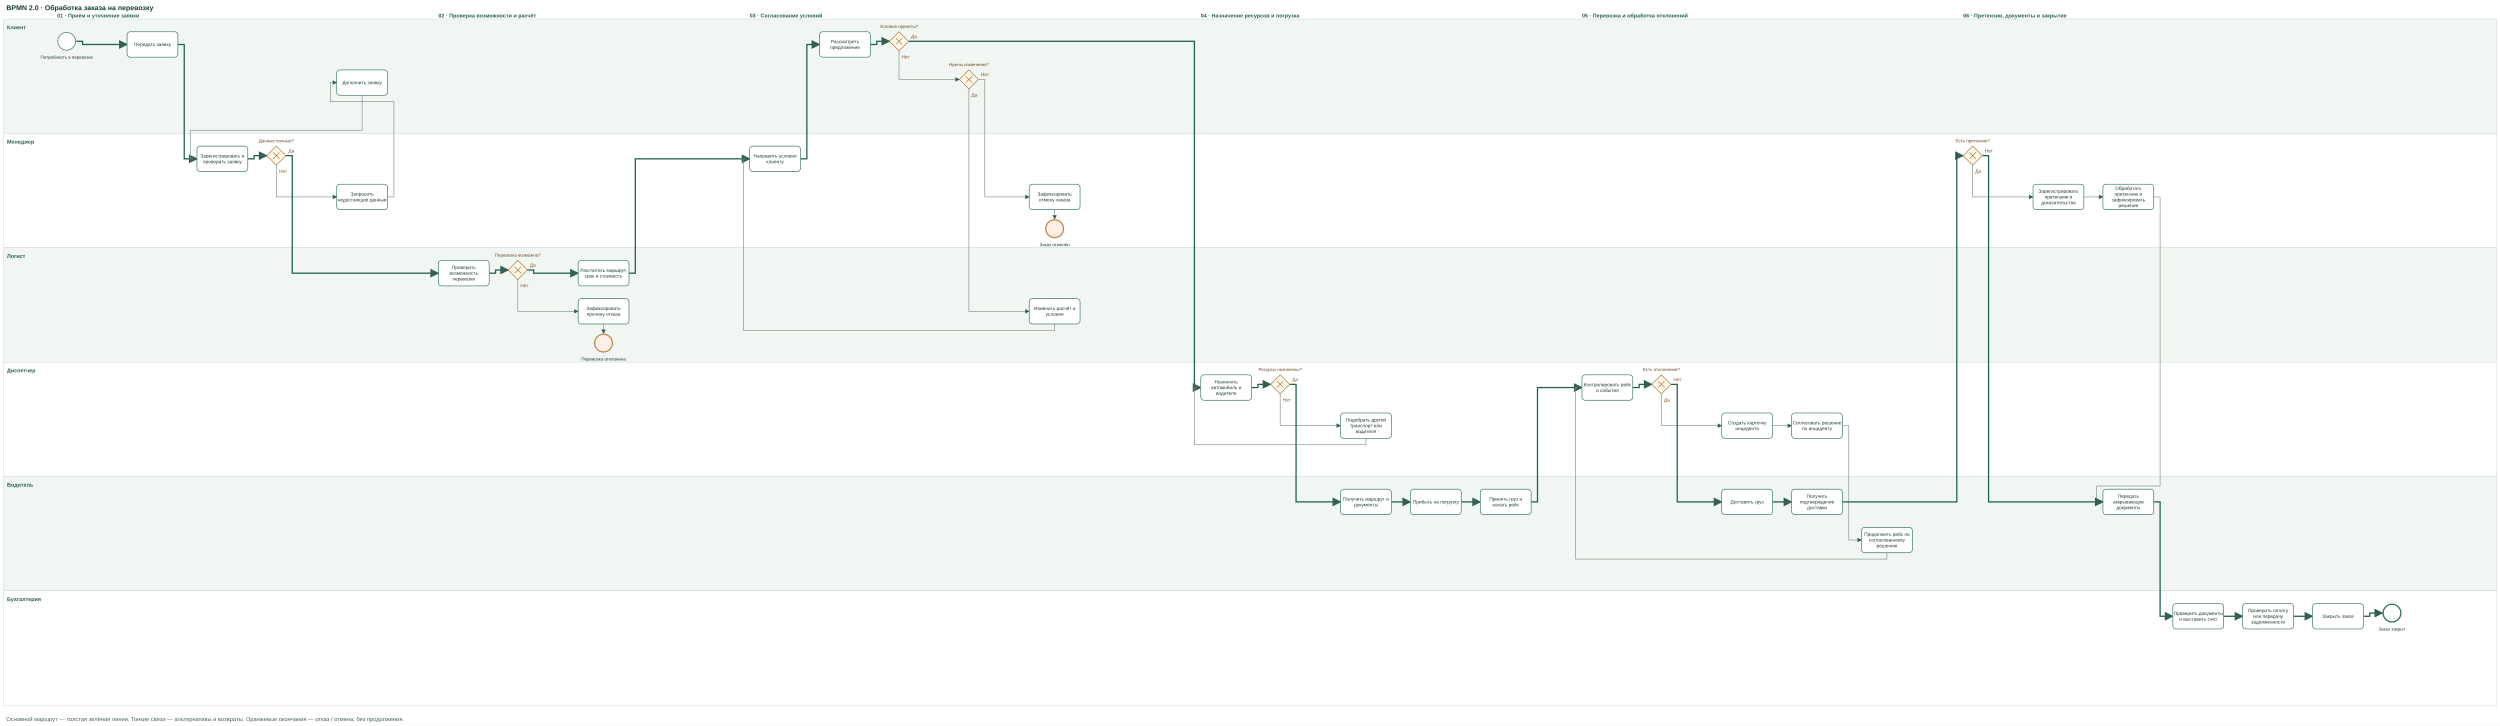
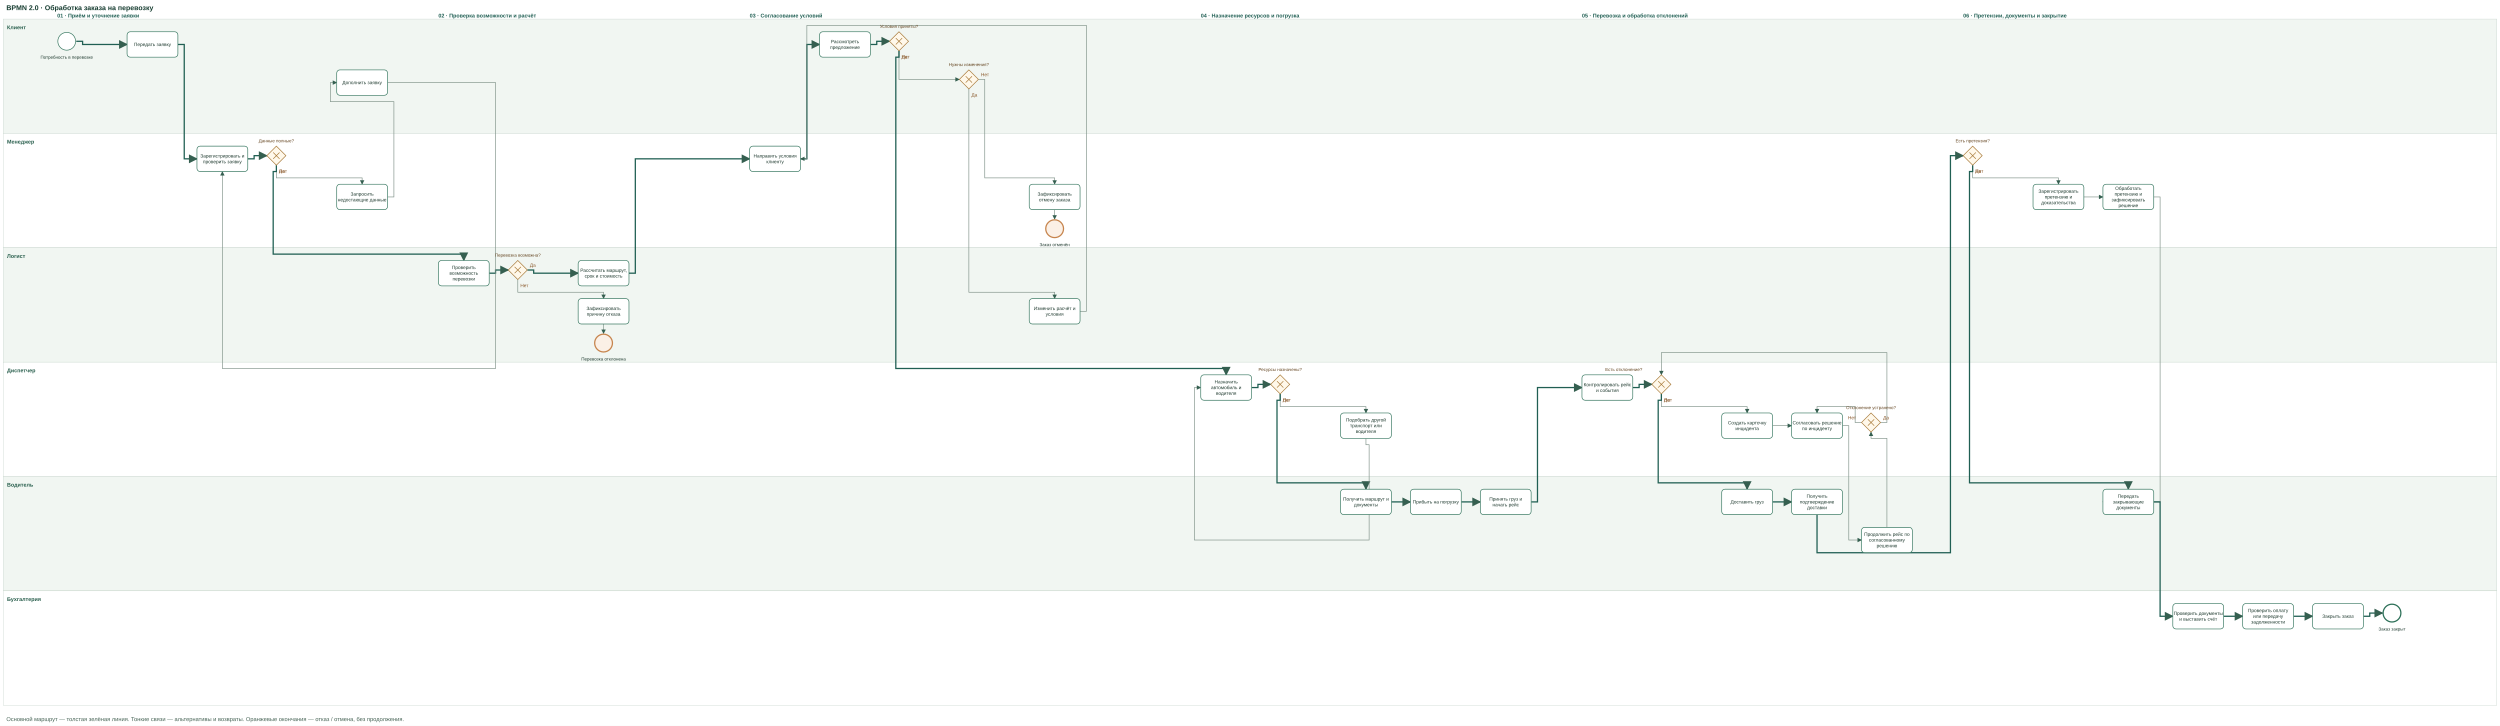
<svg xmlns="http://www.w3.org/2000/svg" width="7870" height="2285" viewBox="0 0 7870 2285" role="img" aria-label="Обработка заказа на перевозку">
  <defs>
    <marker id="arrow" viewBox="0 0 10 10" refX="9" refY="5" markerWidth="7" markerHeight="7" orient="auto">
      <path d="M0 0L10 5L0 10Z" fill="#355f50" />
    </marker>
  </defs>
  <rect width="7870" height="2285" fill="white" />
  <text x="20" y="32" font-family="Arial" font-size="22" font-weight="bold" fill="#173d31">BPMN 2.0 · Обработка заказа на перевозку</text>
  <rect x="10" y="60" width="7850" height="360" fill="#f1f6f2" stroke="#bdcec3" />
  <text x="22" y="92" font-family="Arial" font-size="17" font-weight="bold" fill="#285e4c">Клиент</text>
  <rect x="10" y="420" width="7850" height="360" fill="white" stroke="#bdcec3" />
  <text x="22" y="452" font-family="Arial" font-size="17" font-weight="bold" fill="#285e4c">Менеджер</text>
  <rect x="10" y="780" width="7850" height="360" fill="#f1f6f2" stroke="#bdcec3" />
  <text x="22" y="812" font-family="Arial" font-size="17" font-weight="bold" fill="#285e4c">Логист</text>
  <rect x="10" y="1140" width="7850" height="360" fill="white" stroke="#bdcec3" />
  <text x="22" y="1172" font-family="Arial" font-size="17" font-weight="bold" fill="#285e4c">Диспетчер</text>
  <rect x="10" y="1500" width="7850" height="360" fill="#f1f6f2" stroke="#bdcec3" />
  <text x="22" y="1532" font-family="Arial" font-size="17" font-weight="bold" fill="#285e4c">Водитель</text>
  <rect x="10" y="1860" width="7850" height="360" fill="white" stroke="#bdcec3" />
  <text x="22" y="1892" font-family="Arial" font-size="17" font-weight="bold" fill="#285e4c">Бухгалтерия</text>
  <text x="180" y="55" font-family="Arial" font-size="17" font-weight="bold" fill="#205f53">01 · Приём и уточнение заявки</text>
  <text x="1380" y="55" font-family="Arial" font-size="17" font-weight="bold" fill="#205f53">02 · Проверка возможности и расчёт</text>
  <text x="2360" y="55" font-family="Arial" font-size="17" font-weight="bold" fill="#205f53">03 · Согласование условий</text>
  <text x="3780" y="55" font-family="Arial" font-size="17" font-weight="bold" fill="#205f53">04 · Назначение ресурсов и погрузка</text>
  <text x="4980" y="55" font-family="Arial" font-size="17" font-weight="bold" fill="#205f53">05 · Перевозка и обработка отклонений</text>
  <text x="6180" y="55" font-family="Arial" font-size="17" font-weight="bold" fill="#205f53">06 · Претензии, документы и закрытие</text>
  <text x="20" y="2270" font-family="Arial" font-size="18" fill="#466355">Основной маршрут — толстая зелёная линия. Тонкие связи — альтернативы и возвраты. Оранжевые окончания — отказ / отмена, без продолжения.</text>
  <polyline points="240,130 260,130 260,140 400,140" fill="none" stroke="#205f53" stroke-width="4" marker-end="url(#arrow)" />
  <polyline points="560,140 580,140 580,500 620,500" fill="none" stroke="#205f53" stroke-width="4" marker-end="url(#arrow)" />
  <polyline points="780,500 800,500 800,490 840,490" fill="none" stroke="#205f53" stroke-width="4" marker-end="url(#arrow)" />
  <polyline points="1220,620 1240,620 1240,320 1040,320 1040,260 1060,260" fill="none" stroke="#7c8f86" stroke-width="2" marker-end="url(#arrow)" />
  <polyline points="1540,860 1560,860 1560,850 1600,850" fill="none" stroke="#205f53" stroke-width="4" marker-end="url(#arrow)" />
  <polyline points="1900,1020 1900,1050" fill="none" stroke="#7c8f86" stroke-width="2" marker-end="url(#arrow)" />
  <polyline points="1980,860 2000,860 2000,500 2360,500" fill="none" stroke="#205f53" stroke-width="4" marker-end="url(#arrow)" />
  <polyline points="2520,500 2540,500 2540,140 2580,140" fill="none" stroke="#205f53" stroke-width="4" marker-end="url(#arrow)" />
  <polyline points="2740,140 2760,140 2760,130 2800,130" fill="none" stroke="#205f53" stroke-width="4" marker-end="url(#arrow)" />
  <polyline points="3320,660 3320,690" fill="none" stroke="#7c8f86" stroke-width="2" marker-end="url(#arrow)" />
  <polyline points="3940,1220 3960,1220 3960,1210 4000,1210" fill="none" stroke="#205f53" stroke-width="4" marker-end="url(#arrow)" />
  <polyline points="4380,1580 4440,1580" fill="none" stroke="#205f53" stroke-width="4" marker-end="url(#arrow)" />
  <polyline points="4600,1580 4660,1580" fill="none" stroke="#205f53" stroke-width="4" marker-end="url(#arrow)" />
  <polyline points="4820,1580 4840,1580 4840,1220 4980,1220" fill="none" stroke="#205f53" stroke-width="4" marker-end="url(#arrow)" />
  <polyline points="5140,1220 5160,1220 5160,1210 5200,1210" fill="none" stroke="#205f53" stroke-width="4" marker-end="url(#arrow)" />
  <polyline points="5580,1340 5640,1340" fill="none" stroke="#7c8f86" stroke-width="2" marker-end="url(#arrow)" />
  <polyline points="5800,1340 5820,1340 5820,1700 5860,1700" fill="none" stroke="#7c8f86" stroke-width="2" marker-end="url(#arrow)" />
+   <polyline points="5940,1660 5940,1380 5890,1380 5890,1360" fill="none" stroke="#7c8f86" stroke-width="2" marker-end="url(#arrow)" />
  <polyline points="5580,1580 5640,1580" fill="none" stroke="#205f53" stroke-width="4" marker-end="url(#arrow)" />
-   <polyline points="5800,1580 6160,1580 6160,490 6180,490" fill="none" stroke="#205f53" stroke-width="4" marker-end="url(#arrow)" />
+   <polyline points="5720,1620 5720,1740 6140,1740 6140,490 6180,490" fill="none" stroke="#205f53" stroke-width="4" marker-end="url(#arrow)" />
  <polyline points="6560,620 6620,620" fill="none" stroke="#7c8f86" stroke-width="2" marker-end="url(#arrow)" />
-   <polyline points="6780,620 6800,620 6800,1530 6600,1530 6600,1580 6620,1580" fill="none" stroke="#7c8f86" stroke-width="2" marker-end="url(#arrow)" />
+   <polyline points="6780,620 6800,620 6800,1580 6620,1580" fill="none" stroke="#7c8f86" stroke-width="2" marker-end="url(#arrow)" />
  <polyline points="6780,1580 6800,1580 6800,1940 6840,1940" fill="none" stroke="#205f53" stroke-width="4" marker-end="url(#arrow)" />
  <polyline points="7000,1940 7060,1940" fill="none" stroke="#205f53" stroke-width="4" marker-end="url(#arrow)" />
  <polyline points="7220,1940 7280,1940" fill="none" stroke="#205f53" stroke-width="4" marker-end="url(#arrow)" />
  <polyline points="7440,1940 7460,1940 7460,1930 7500,1930" fill="none" stroke="#205f53" stroke-width="4" marker-end="url(#arrow)" />
-   <polyline points="870,520 870,620 1060,620" fill="none" stroke="#7c8f86" stroke-width="2" marker-end="url(#arrow)" />
+   <polyline points="870,520 870,560 1140,560 1140,580" fill="none" stroke="#7c8f86" stroke-width="2" marker-end="url(#arrow)" />
  <text x="878" y="544" font-family="Arial" font-size="15" fill="#8a592b">Нет</text>
-   <polyline points="900,490 920,490 920,860 1380,860" fill="none" stroke="#205f53" stroke-width="4" marker-end="url(#arrow)" />
-   <text x="908" y="480" font-family="Arial" font-size="15" fill="#8a592b">Да</text>
-   <polyline points="1630,880 1630,980 1820,980" fill="none" stroke="#7c8f86" stroke-width="2" marker-end="url(#arrow)" />
+   <polyline points="870,520 870,540 860,540 860,800 1460,800 1460,820" fill="none" stroke="#205f53" stroke-width="4" marker-end="url(#arrow)" />
+   <text x="878" y="544" font-family="Arial" font-size="15" fill="#8a592b">Да</text>
+   <polyline points="1630,880 1630,920 1900,920 1900,940" fill="none" stroke="#7c8f86" stroke-width="2" marker-end="url(#arrow)" />
  <text x="1638" y="904" font-family="Arial" font-size="15" fill="#8a592b">Нет</text>
  <polyline points="1660,850 1680,850 1680,860 1820,860" fill="none" stroke="#205f53" stroke-width="4" marker-end="url(#arrow)" />
  <text x="1668" y="840" font-family="Arial" font-size="15" fill="#8a592b">Да</text>
  <polyline points="2830,160 2830,250 3020,250" fill="none" stroke="#7c8f86" stroke-width="2" marker-end="url(#arrow)" />
  <text x="2838" y="184" font-family="Arial" font-size="15" fill="#8a592b">Нет</text>
-   <polyline points="2860,130 3760,130 3760,1220 3780,1220" fill="none" stroke="#205f53" stroke-width="4" marker-end="url(#arrow)" />
-   <text x="2868" y="120" font-family="Arial" font-size="15" fill="#8a592b">Да</text>
-   <polyline points="3050,280 3050,980 3240,980" fill="none" stroke="#7c8f86" stroke-width="2" marker-end="url(#arrow)" />
+   <polyline points="2830,160 2830,180 2820,180 2820,1160 3860,1160 3860,1180" fill="none" stroke="#205f53" stroke-width="4" marker-end="url(#arrow)" />
+   <text x="2838" y="184" font-family="Arial" font-size="15" fill="#8a592b">Да</text>
+   <polyline points="3050,280 3050,920 3320,920 3320,940" fill="none" stroke="#7c8f86" stroke-width="2" marker-end="url(#arrow)" />
  <text x="3058" y="304" font-family="Arial" font-size="15" fill="#8a592b">Да</text>
-   <polyline points="3080,250 3100,250 3100,620 3240,620" fill="none" stroke="#7c8f86" stroke-width="2" marker-end="url(#arrow)" />
+   <polyline points="3080,250 3100,250 3100,560 3320,560 3320,580" fill="none" stroke="#7c8f86" stroke-width="2" marker-end="url(#arrow)" />
  <text x="3088" y="240" font-family="Arial" font-size="15" fill="#8a592b">Нет</text>
-   <polyline points="4030,1240 4030,1340 4220,1340" fill="none" stroke="#7c8f86" stroke-width="2" marker-end="url(#arrow)" />
+   <polyline points="4030,1240 4030,1280 4300,1280 4300,1300" fill="none" stroke="#7c8f86" stroke-width="2" marker-end="url(#arrow)" />
  <text x="4038" y="1264" font-family="Arial" font-size="15" fill="#8a592b">Нет</text>
-   <polyline points="4060,1210 4080,1210 4080,1580 4220,1580" fill="none" stroke="#205f53" stroke-width="4" marker-end="url(#arrow)" />
-   <text x="4068" y="1200" font-family="Arial" font-size="15" fill="#8a592b">Да</text>
-   <polyline points="5230,1240 5230,1340 5420,1340" fill="none" stroke="#7c8f86" stroke-width="2" marker-end="url(#arrow)" />
+   <polyline points="4030,1240 4030,1260 4020,1260 4020,1520 4300,1520 4300,1540" fill="none" stroke="#205f53" stroke-width="4" marker-end="url(#arrow)" />
+   <text x="4038" y="1264" font-family="Arial" font-size="15" fill="#8a592b">Да</text>
+   <polyline points="5230,1240 5230,1280 5500,1280 5500,1300" fill="none" stroke="#7c8f86" stroke-width="2" marker-end="url(#arrow)" />
  <text x="5238" y="1264" font-family="Arial" font-size="15" fill="#8a592b">Да</text>
-   <polyline points="5260,1210 5280,1210 5280,1580 5420,1580" fill="none" stroke="#205f53" stroke-width="4" marker-end="url(#arrow)" />
-   <text x="5268" y="1200" font-family="Arial" font-size="15" fill="#8a592b">Нет</text>
-   <polyline points="6210,520 6210,620 6400,620" fill="none" stroke="#7c8f86" stroke-width="2" marker-end="url(#arrow)" />
+   <polyline points="5230,1240 5230,1260 5220,1260 5220,1520 5500,1520 5500,1540" fill="none" stroke="#205f53" stroke-width="4" marker-end="url(#arrow)" />
+   <text x="5238" y="1264" font-family="Arial" font-size="15" fill="#8a592b">Нет</text>
+   <polyline points="5860,1330 5840,1330 5840,1280 5720,1280 5720,1300" fill="none" stroke="#7c8f86" stroke-width="2" marker-end="url(#arrow)" />
+   <text x="5830" y="1320" text-anchor="middle" font-family="Arial" font-size="15" fill="#8a592b">Нет</text>
+   <polyline points="6210,520 6210,560 6480,560 6480,580" fill="none" stroke="#7c8f86" stroke-width="2" marker-end="url(#arrow)" />
  <text x="6218" y="544" font-family="Arial" font-size="15" fill="#8a592b">Да</text>
-   <polyline points="6240,490 6260,490 6260,1580 6620,1580" fill="none" stroke="#205f53" stroke-width="4" marker-end="url(#arrow)" />
-   <text x="6248" y="480" font-family="Arial" font-size="15" fill="#8a592b">Нет</text>
-   <polyline points="1140,300 1140,410 600,410 600,500 620,500" fill="none" stroke="#7c8f86" stroke-width="2" marker-end="url(#arrow)" />
-   <polyline points="3320,1020 3320,1040 2340,1040 2340,500 2360,500" fill="none" stroke="#7c8f86" stroke-width="2" marker-end="url(#arrow)" />
-   <polyline points="4300,1380 4300,1400 3760,1400 3760,1220 3780,1220" fill="none" stroke="#7c8f86" stroke-width="2" marker-end="url(#arrow)" />
-   <polyline points="5940,1740 5940,1760 4960,1760 4960,1220 4980,1220" fill="none" stroke="#7c8f86" stroke-width="2" marker-end="url(#arrow)" />
+   <polyline points="6210,520 6210,540 6200,540 6200,1520 6700,1520 6700,1540" fill="none" stroke="#205f53" stroke-width="4" marker-end="url(#arrow)" />
+   <text x="6218" y="544" font-family="Arial" font-size="15" fill="#8a592b">Нет</text>
+   <polyline points="5920,1330 5940,1330 5940,1110 5230,1110 5230,1180" fill="none" stroke="#7c8f86" stroke-width="2" marker-end="url(#arrow)" />
+   <text x="5928" y="1320" font-family="Arial" font-size="15" fill="#8a592b">Да</text>
+   <polyline points="1220,260 1560,260 1560,1160 700,1160 700,540" fill="none" stroke="#7c8f86" stroke-width="2" marker-end="url(#arrow)" />
+   <polyline points="3400,980 3420,980 3420,80 2540,80 2540,500 2520,500" fill="none" stroke="#7c8f86" stroke-width="2" marker-end="url(#arrow)" />
+   <polyline points="4300,1380 4300,1400 4310,1400 4310,1700 3760,1700 3760,1220 3780,1220" fill="none" stroke="#7c8f86" stroke-width="2" marker-end="url(#arrow)" />
  <circle cx="210" cy="130" r="28" fill="white" stroke="#2d7058" stroke-width="2" />
  <text x="210" y="185" text-anchor="middle" font-family="Arial" font-size="14" fill="#203b30">Потребность в перевозке</text>
  <rect x="400" y="100" width="160" height="80" rx="10" fill="white" stroke="#2d7058" stroke-width="2" />
  <text x="480.0" y="145.0" text-anchor="middle" font-family="Arial" font-size="15" fill="#203b30">Передать заявку</text>
  <rect x="620" y="460" width="160" height="80" rx="10" fill="white" stroke="#2d7058" stroke-width="2" />
  <text x="700.0" y="496.0" text-anchor="middle" font-family="Arial" font-size="15" fill="#203b30">Зарегистрировать и</text>
  <text x="700.0" y="514.0" text-anchor="middle" font-family="Arial" font-size="15" fill="#203b30">проверить заявку</text>
  <path d="M870 460l30 30-30 30-30-30Z" fill="#fff8ea" stroke="#a57532" stroke-width="2" />
  <path d="M860 480l20 20m0-20-20 20" stroke="#a57532" stroke-width="2" />
  <text x="870" y="448" text-anchor="middle" font-family="Arial" font-size="14" fill="#664723">Данные полные?</text>
  <rect x="1060" y="580" width="160" height="80" rx="10" fill="white" stroke="#2d7058" stroke-width="2" />
  <text x="1140.0" y="616.0" text-anchor="middle" font-family="Arial" font-size="15" fill="#203b30">Запросить</text>
  <text x="1140.0" y="634.0" text-anchor="middle" font-family="Arial" font-size="15" fill="#203b30">недостающие данные</text>
  <rect x="1060" y="220" width="160" height="80" rx="10" fill="white" stroke="#2d7058" stroke-width="2" />
  <text x="1140.0" y="265.0" text-anchor="middle" font-family="Arial" font-size="15" fill="#203b30">Дополнить заявку</text>
  <rect x="1380" y="820" width="160" height="80" rx="10" fill="white" stroke="#2d7058" stroke-width="2" />
  <text x="1460.0" y="847.0" text-anchor="middle" font-family="Arial" font-size="15" fill="#203b30">Проверить</text>
  <text x="1460.0" y="865.0" text-anchor="middle" font-family="Arial" font-size="15" fill="#203b30">возможность</text>
  <text x="1460.0" y="883.0" text-anchor="middle" font-family="Arial" font-size="15" fill="#203b30">перевозки</text>
  <path d="M1630 820l30 30-30 30-30-30Z" fill="#fff8ea" stroke="#a57532" stroke-width="2" />
  <path d="M1620 840l20 20m0-20-20 20" stroke="#a57532" stroke-width="2" />
  <text x="1630" y="808" text-anchor="middle" font-family="Arial" font-size="14" fill="#664723">Перевозка возможна?</text>
  <rect x="1820" y="820" width="160" height="80" rx="10" fill="white" stroke="#2d7058" stroke-width="2" />
  <text x="1900.0" y="856.0" text-anchor="middle" font-family="Arial" font-size="15" fill="#203b30">Рассчитать маршрут,</text>
  <text x="1900.0" y="874.0" text-anchor="middle" font-family="Arial" font-size="15" fill="#203b30">срок и стоимость</text>
  <rect x="1820" y="940" width="160" height="80" rx="10" fill="white" stroke="#2d7058" stroke-width="2" />
  <text x="1900.0" y="976.0" text-anchor="middle" font-family="Arial" font-size="15" fill="#203b30">Зафиксировать</text>
  <text x="1900.0" y="994.0" text-anchor="middle" font-family="Arial" font-size="15" fill="#203b30">причину отказа</text>
  <circle cx="1900" cy="1080" r="28" fill="#fbf0e6" stroke="#c6844d" stroke-width="4" />
  <text x="1900" y="1135" text-anchor="middle" font-family="Arial" font-size="14" fill="#203b30">Перевозка отклонена</text>
  <rect x="2360" y="460" width="160" height="80" rx="10" fill="white" stroke="#2d7058" stroke-width="2" />
  <text x="2440.0" y="496.0" text-anchor="middle" font-family="Arial" font-size="15" fill="#203b30">Направить условия</text>
  <text x="2440.0" y="514.0" text-anchor="middle" font-family="Arial" font-size="15" fill="#203b30">клиенту</text>
  <rect x="2580" y="100" width="160" height="80" rx="10" fill="white" stroke="#2d7058" stroke-width="2" />
  <text x="2660.0" y="136.0" text-anchor="middle" font-family="Arial" font-size="15" fill="#203b30">Рассмотреть</text>
  <text x="2660.0" y="154.0" text-anchor="middle" font-family="Arial" font-size="15" fill="#203b30">предложение</text>
  <path d="M2830 100l30 30-30 30-30-30Z" fill="#fff8ea" stroke="#a57532" stroke-width="2" />
  <path d="M2820 120l20 20m0-20-20 20" stroke="#a57532" stroke-width="2" />
  <text x="2830" y="88" text-anchor="middle" font-family="Arial" font-size="14" fill="#664723">Условия приняты?</text>
  <path d="M3050 220l30 30-30 30-30-30Z" fill="#fff8ea" stroke="#a57532" stroke-width="2" />
  <path d="M3040 240l20 20m0-20-20 20" stroke="#a57532" stroke-width="2" />
  <text x="3050" y="208" text-anchor="middle" font-family="Arial" font-size="14" fill="#664723">Нужны изменения?</text>
  <rect x="3240" y="940" width="160" height="80" rx="10" fill="white" stroke="#2d7058" stroke-width="2" />
  <text x="3320.0" y="976.0" text-anchor="middle" font-family="Arial" font-size="15" fill="#203b30">Изменить расчёт и</text>
  <text x="3320.0" y="994.0" text-anchor="middle" font-family="Arial" font-size="15" fill="#203b30">условия</text>
  <rect x="3240" y="580" width="160" height="80" rx="10" fill="white" stroke="#2d7058" stroke-width="2" />
  <text x="3320.0" y="616.0" text-anchor="middle" font-family="Arial" font-size="15" fill="#203b30">Зафиксировать</text>
  <text x="3320.0" y="634.0" text-anchor="middle" font-family="Arial" font-size="15" fill="#203b30">отмену заказа</text>
  <circle cx="3320" cy="720" r="28" fill="#fbf0e6" stroke="#c6844d" stroke-width="4" />
  <text x="3320" y="775" text-anchor="middle" font-family="Arial" font-size="14" fill="#203b30">Заказ отменён</text>
  <rect x="3780" y="1180" width="160" height="80" rx="10" fill="white" stroke="#2d7058" stroke-width="2" />
  <text x="3860.0" y="1207.0" text-anchor="middle" font-family="Arial" font-size="15" fill="#203b30">Назначить</text>
  <text x="3860.0" y="1225.0" text-anchor="middle" font-family="Arial" font-size="15" fill="#203b30">автомобиль и</text>
  <text x="3860.0" y="1243.0" text-anchor="middle" font-family="Arial" font-size="15" fill="#203b30">водителя</text>
  <path d="M4030 1180l30 30-30 30-30-30Z" fill="#fff8ea" stroke="#a57532" stroke-width="2" />
  <path d="M4020 1200l20 20m0-20-20 20" stroke="#a57532" stroke-width="2" />
  <text x="4030" y="1168" text-anchor="middle" font-family="Arial" font-size="14" fill="#664723">Ресурсы назначены?</text>
  <rect x="4220" y="1300" width="160" height="80" rx="10" fill="white" stroke="#2d7058" stroke-width="2" />
  <text x="4300.0" y="1327.0" text-anchor="middle" font-family="Arial" font-size="15" fill="#203b30">Подобрать другой</text>
  <text x="4300.0" y="1345.0" text-anchor="middle" font-family="Arial" font-size="15" fill="#203b30">транспорт или</text>
  <text x="4300.0" y="1363.0" text-anchor="middle" font-family="Arial" font-size="15" fill="#203b30">водителя</text>
  <rect x="4220" y="1540" width="160" height="80" rx="10" fill="white" stroke="#2d7058" stroke-width="2" />
  <text x="4300.0" y="1576.0" text-anchor="middle" font-family="Arial" font-size="15" fill="#203b30">Получить маршрут и</text>
  <text x="4300.0" y="1594.0" text-anchor="middle" font-family="Arial" font-size="15" fill="#203b30">документы</text>
  <rect x="4440" y="1540" width="160" height="80" rx="10" fill="white" stroke="#2d7058" stroke-width="2" />
  <text x="4520.0" y="1585.0" text-anchor="middle" font-family="Arial" font-size="15" fill="#203b30">Прибыть на погрузку</text>
  <rect x="4660" y="1540" width="160" height="80" rx="10" fill="white" stroke="#2d7058" stroke-width="2" />
  <text x="4740.0" y="1576.0" text-anchor="middle" font-family="Arial" font-size="15" fill="#203b30">Принять груз и</text>
  <text x="4740.0" y="1594.0" text-anchor="middle" font-family="Arial" font-size="15" fill="#203b30">начать рейс</text>
  <rect x="4980" y="1180" width="160" height="80" rx="10" fill="white" stroke="#2d7058" stroke-width="2" />
  <text x="5060.0" y="1216.0" text-anchor="middle" font-family="Arial" font-size="15" fill="#203b30">Контролировать рейс</text>
  <text x="5060.0" y="1234.0" text-anchor="middle" font-family="Arial" font-size="15" fill="#203b30">и события</text>
  <path d="M5230 1180l30 30-30 30-30-30Z" fill="#fff8ea" stroke="#a57532" stroke-width="2" />
  <path d="M5220 1200l20 20m0-20-20 20" stroke="#a57532" stroke-width="2" />
-   <text x="5230" y="1168" text-anchor="middle" font-family="Arial" font-size="14" fill="#664723">Есть отклонение?</text>
+   <text x="5170" y="1168" text-anchor="end" font-family="Arial" font-size="14" fill="#664723">Есть отклонение?</text>
  <rect x="5420" y="1300" width="160" height="80" rx="10" fill="white" stroke="#2d7058" stroke-width="2" />
  <text x="5500.0" y="1336.0" text-anchor="middle" font-family="Arial" font-size="15" fill="#203b30">Создать карточку</text>
  <text x="5500.0" y="1354.0" text-anchor="middle" font-family="Arial" font-size="15" fill="#203b30">инцидента</text>
  <rect x="5640" y="1300" width="160" height="80" rx="10" fill="white" stroke="#2d7058" stroke-width="2" />
  <text x="5720.0" y="1336.0" text-anchor="middle" font-family="Arial" font-size="15" fill="#203b30">Согласовать решение</text>
  <text x="5720.0" y="1354.0" text-anchor="middle" font-family="Arial" font-size="15" fill="#203b30">по инциденту</text>
  <rect x="5860" y="1660" width="160" height="80" rx="10" fill="white" stroke="#2d7058" stroke-width="2" />
  <text x="5940.0" y="1687.0" text-anchor="middle" font-family="Arial" font-size="15" fill="#203b30">Продолжить рейс по</text>
  <text x="5940.0" y="1705.0" text-anchor="middle" font-family="Arial" font-size="15" fill="#203b30">согласованному</text>
  <text x="5940.0" y="1723.0" text-anchor="middle" font-family="Arial" font-size="15" fill="#203b30">решению</text>
+   <path d="M5890 1300l30 30-30 30-30-30Z" fill="#fff8ea" stroke="#a57532" stroke-width="2" />
+   <path d="M5880 1320l20 20m0-20-20 20" stroke="#a57532" stroke-width="2" />
+   <text x="5890" y="1288" text-anchor="middle" font-family="Arial" font-size="14" fill="#664723">Отклонение устранено?</text>
  <rect x="5420" y="1540" width="160" height="80" rx="10" fill="white" stroke="#2d7058" stroke-width="2" />
  <text x="5500.0" y="1585.0" text-anchor="middle" font-family="Arial" font-size="15" fill="#203b30">Доставить груз</text>
  <rect x="5640" y="1540" width="160" height="80" rx="10" fill="white" stroke="#2d7058" stroke-width="2" />
  <text x="5720.0" y="1567.0" text-anchor="middle" font-family="Arial" font-size="15" fill="#203b30">Получить</text>
  <text x="5720.0" y="1585.0" text-anchor="middle" font-family="Arial" font-size="15" fill="#203b30">подтверждение</text>
  <text x="5720.0" y="1603.0" text-anchor="middle" font-family="Arial" font-size="15" fill="#203b30">доставки</text>
  <path d="M6210 460l30 30-30 30-30-30Z" fill="#fff8ea" stroke="#a57532" stroke-width="2" />
  <path d="M6200 480l20 20m0-20-20 20" stroke="#a57532" stroke-width="2" />
  <text x="6210" y="448" text-anchor="middle" font-family="Arial" font-size="14" fill="#664723">Есть претензия?</text>
  <rect x="6400" y="580" width="160" height="80" rx="10" fill="white" stroke="#2d7058" stroke-width="2" />
  <text x="6480.0" y="607.0" text-anchor="middle" font-family="Arial" font-size="15" fill="#203b30">Зарегистрировать</text>
  <text x="6480.0" y="625.0" text-anchor="middle" font-family="Arial" font-size="15" fill="#203b30">претензию и</text>
  <text x="6480.0" y="643.0" text-anchor="middle" font-family="Arial" font-size="15" fill="#203b30">доказательства</text>
  <rect x="6620" y="580" width="160" height="80" rx="10" fill="white" stroke="#2d7058" stroke-width="2" />
  <text x="6700.0" y="598.0" text-anchor="middle" font-family="Arial" font-size="15" fill="#203b30">Обработать</text>
  <text x="6700.0" y="616.0" text-anchor="middle" font-family="Arial" font-size="15" fill="#203b30">претензию и</text>
  <text x="6700.0" y="634.0" text-anchor="middle" font-family="Arial" font-size="15" fill="#203b30">зафиксировать</text>
  <text x="6700.0" y="652.0" text-anchor="middle" font-family="Arial" font-size="15" fill="#203b30">решение</text>
  <rect x="6620" y="1540" width="160" height="80" rx="10" fill="white" stroke="#2d7058" stroke-width="2" />
  <text x="6700.0" y="1567.0" text-anchor="middle" font-family="Arial" font-size="15" fill="#203b30">Передать</text>
  <text x="6700.0" y="1585.0" text-anchor="middle" font-family="Arial" font-size="15" fill="#203b30">закрывающие</text>
  <text x="6700.0" y="1603.0" text-anchor="middle" font-family="Arial" font-size="15" fill="#203b30">документы</text>
  <rect x="6840" y="1900" width="160" height="80" rx="10" fill="white" stroke="#2d7058" stroke-width="2" />
  <text x="6920.0" y="1936.0" text-anchor="middle" font-family="Arial" font-size="15" fill="#203b30">Проверить документы</text>
  <text x="6920.0" y="1954.0" text-anchor="middle" font-family="Arial" font-size="15" fill="#203b30">и выставить счёт</text>
  <rect x="7060" y="1900" width="160" height="80" rx="10" fill="white" stroke="#2d7058" stroke-width="2" />
  <text x="7140.0" y="1927.0" text-anchor="middle" font-family="Arial" font-size="15" fill="#203b30">Проверить оплату</text>
  <text x="7140.0" y="1945.0" text-anchor="middle" font-family="Arial" font-size="15" fill="#203b30">или передачу</text>
  <text x="7140.0" y="1963.0" text-anchor="middle" font-family="Arial" font-size="15" fill="#203b30">задолженности</text>
  <rect x="7280" y="1900" width="160" height="80" rx="10" fill="white" stroke="#2d7058" stroke-width="2" />
  <text x="7360.0" y="1945.0" text-anchor="middle" font-family="Arial" font-size="15" fill="#203b30">Закрыть заказ</text>
  <circle cx="7530" cy="1930" r="28" fill="white" stroke="#2d7058" stroke-width="4" />
  <text x="7530" y="1985" text-anchor="middle" font-family="Arial" font-size="14" fill="#203b30">Заказ закрыт</text>
</svg>
